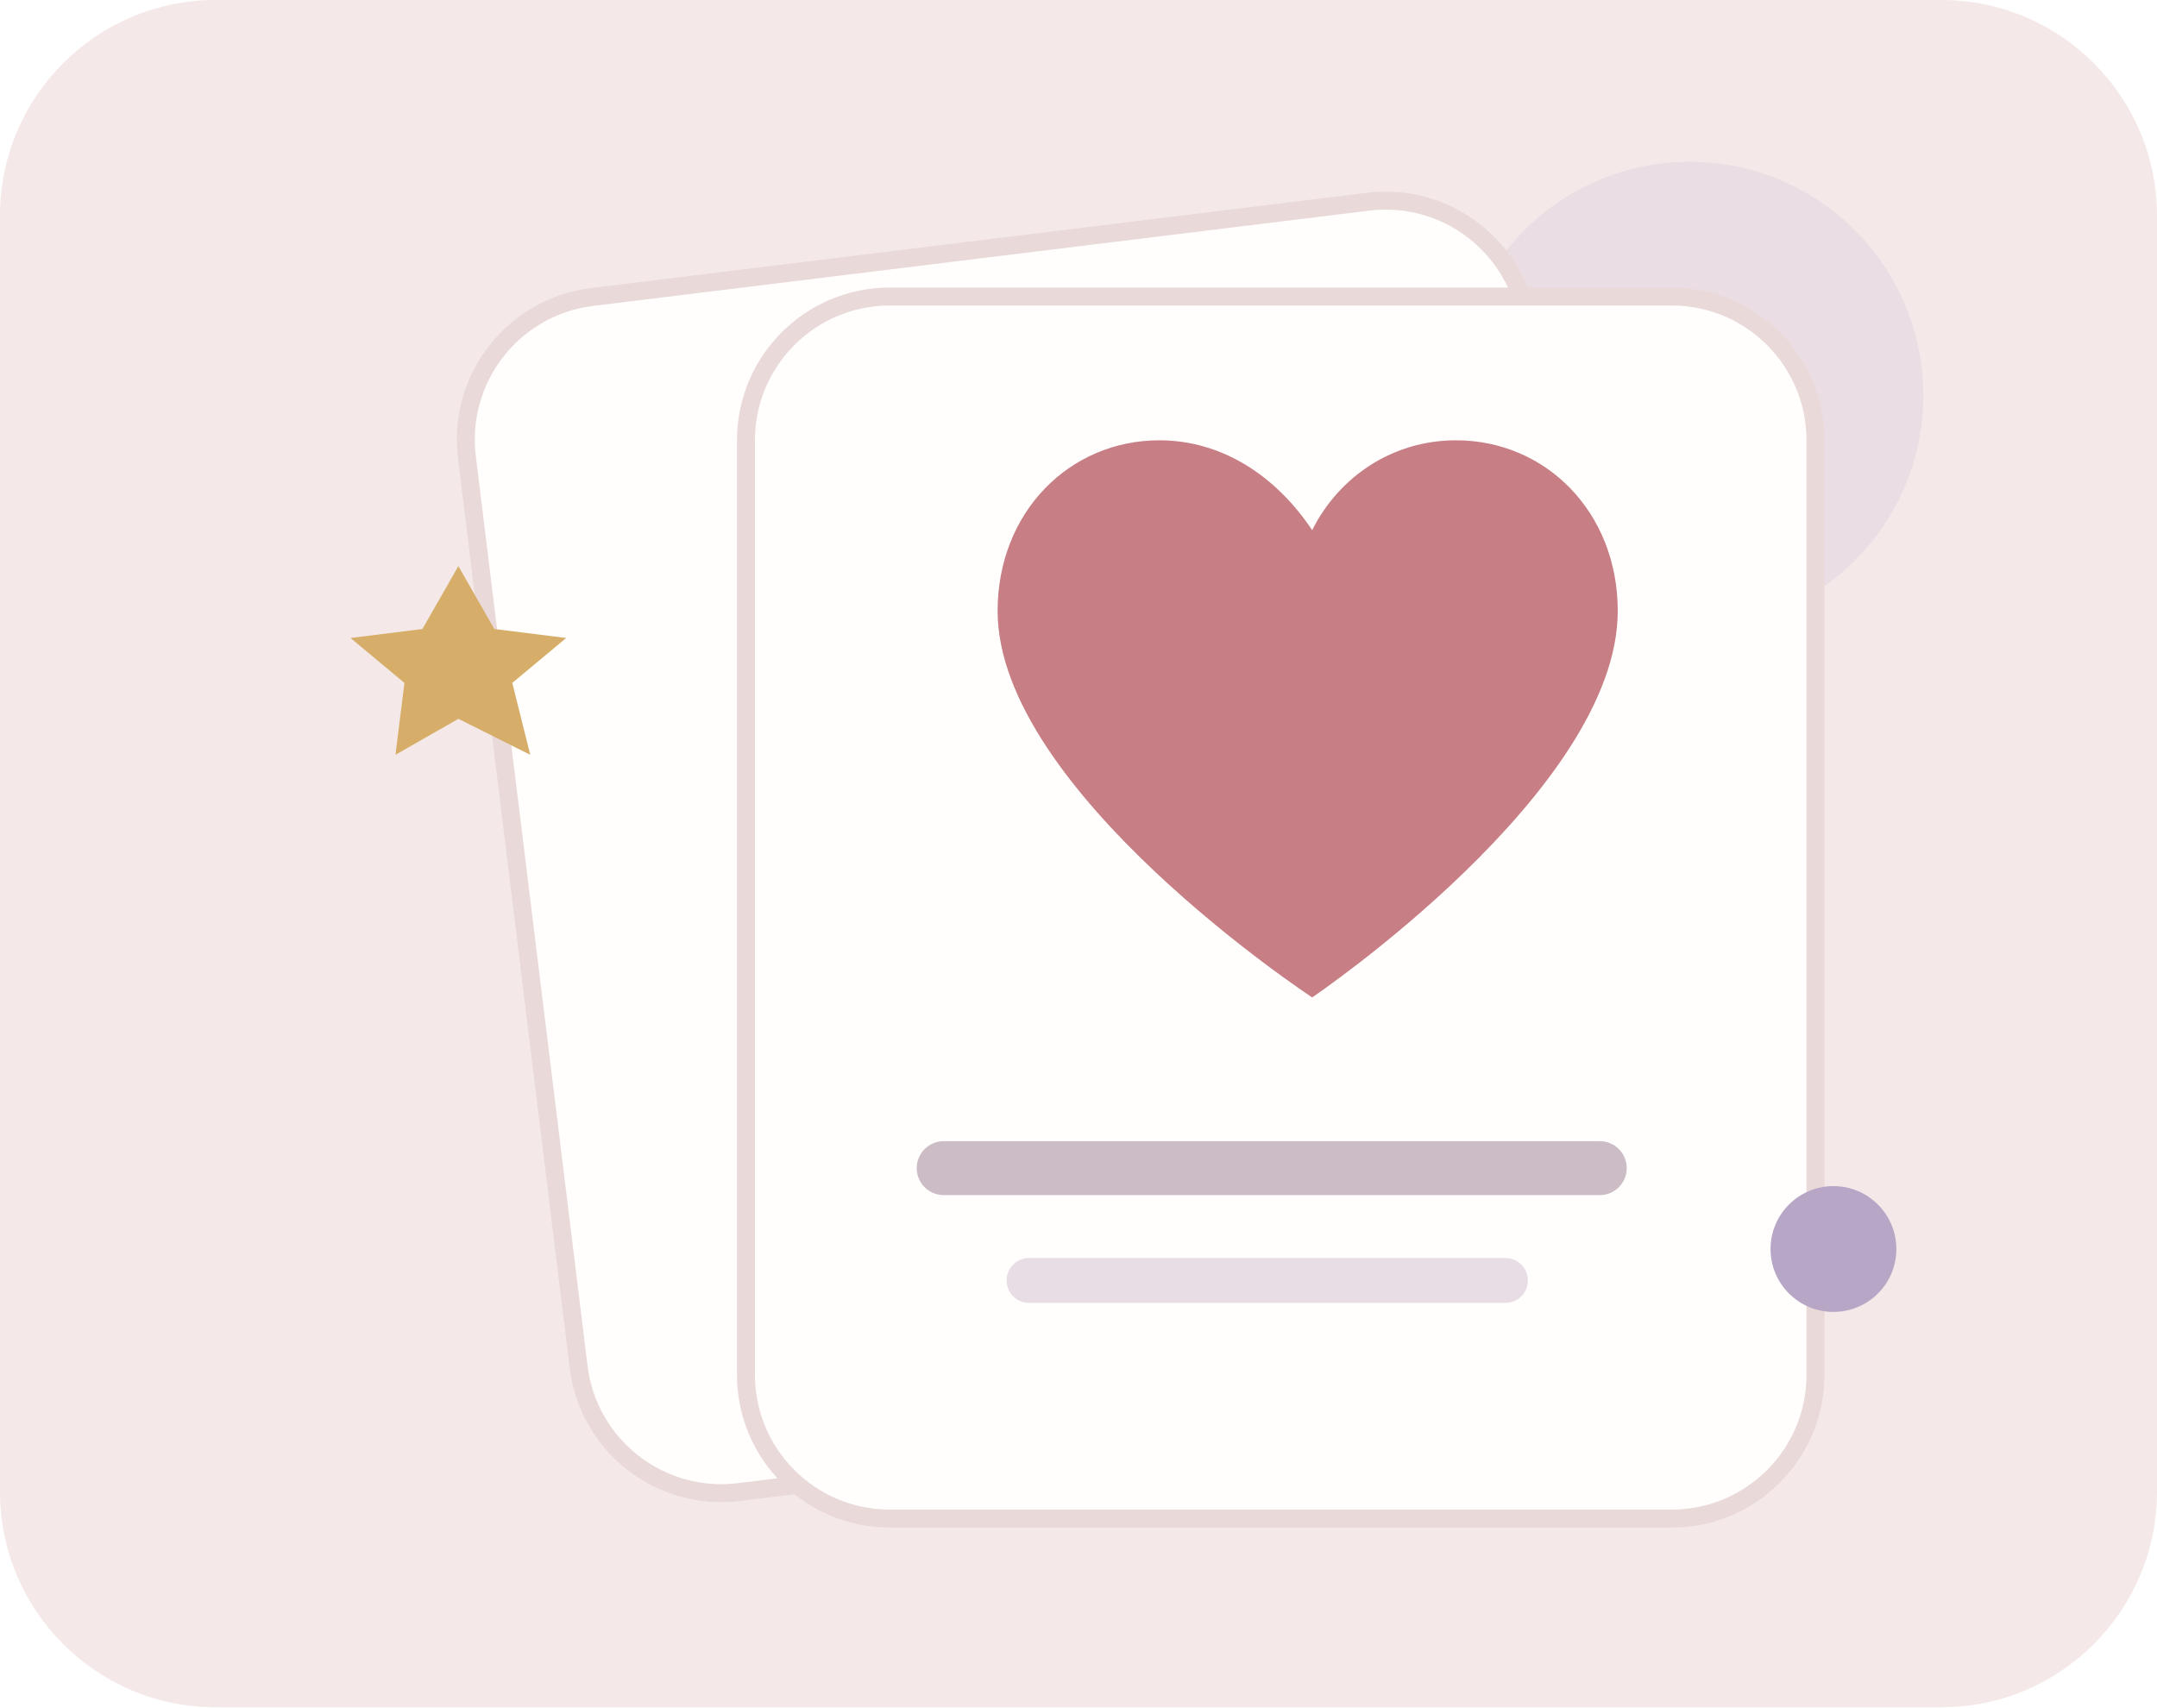
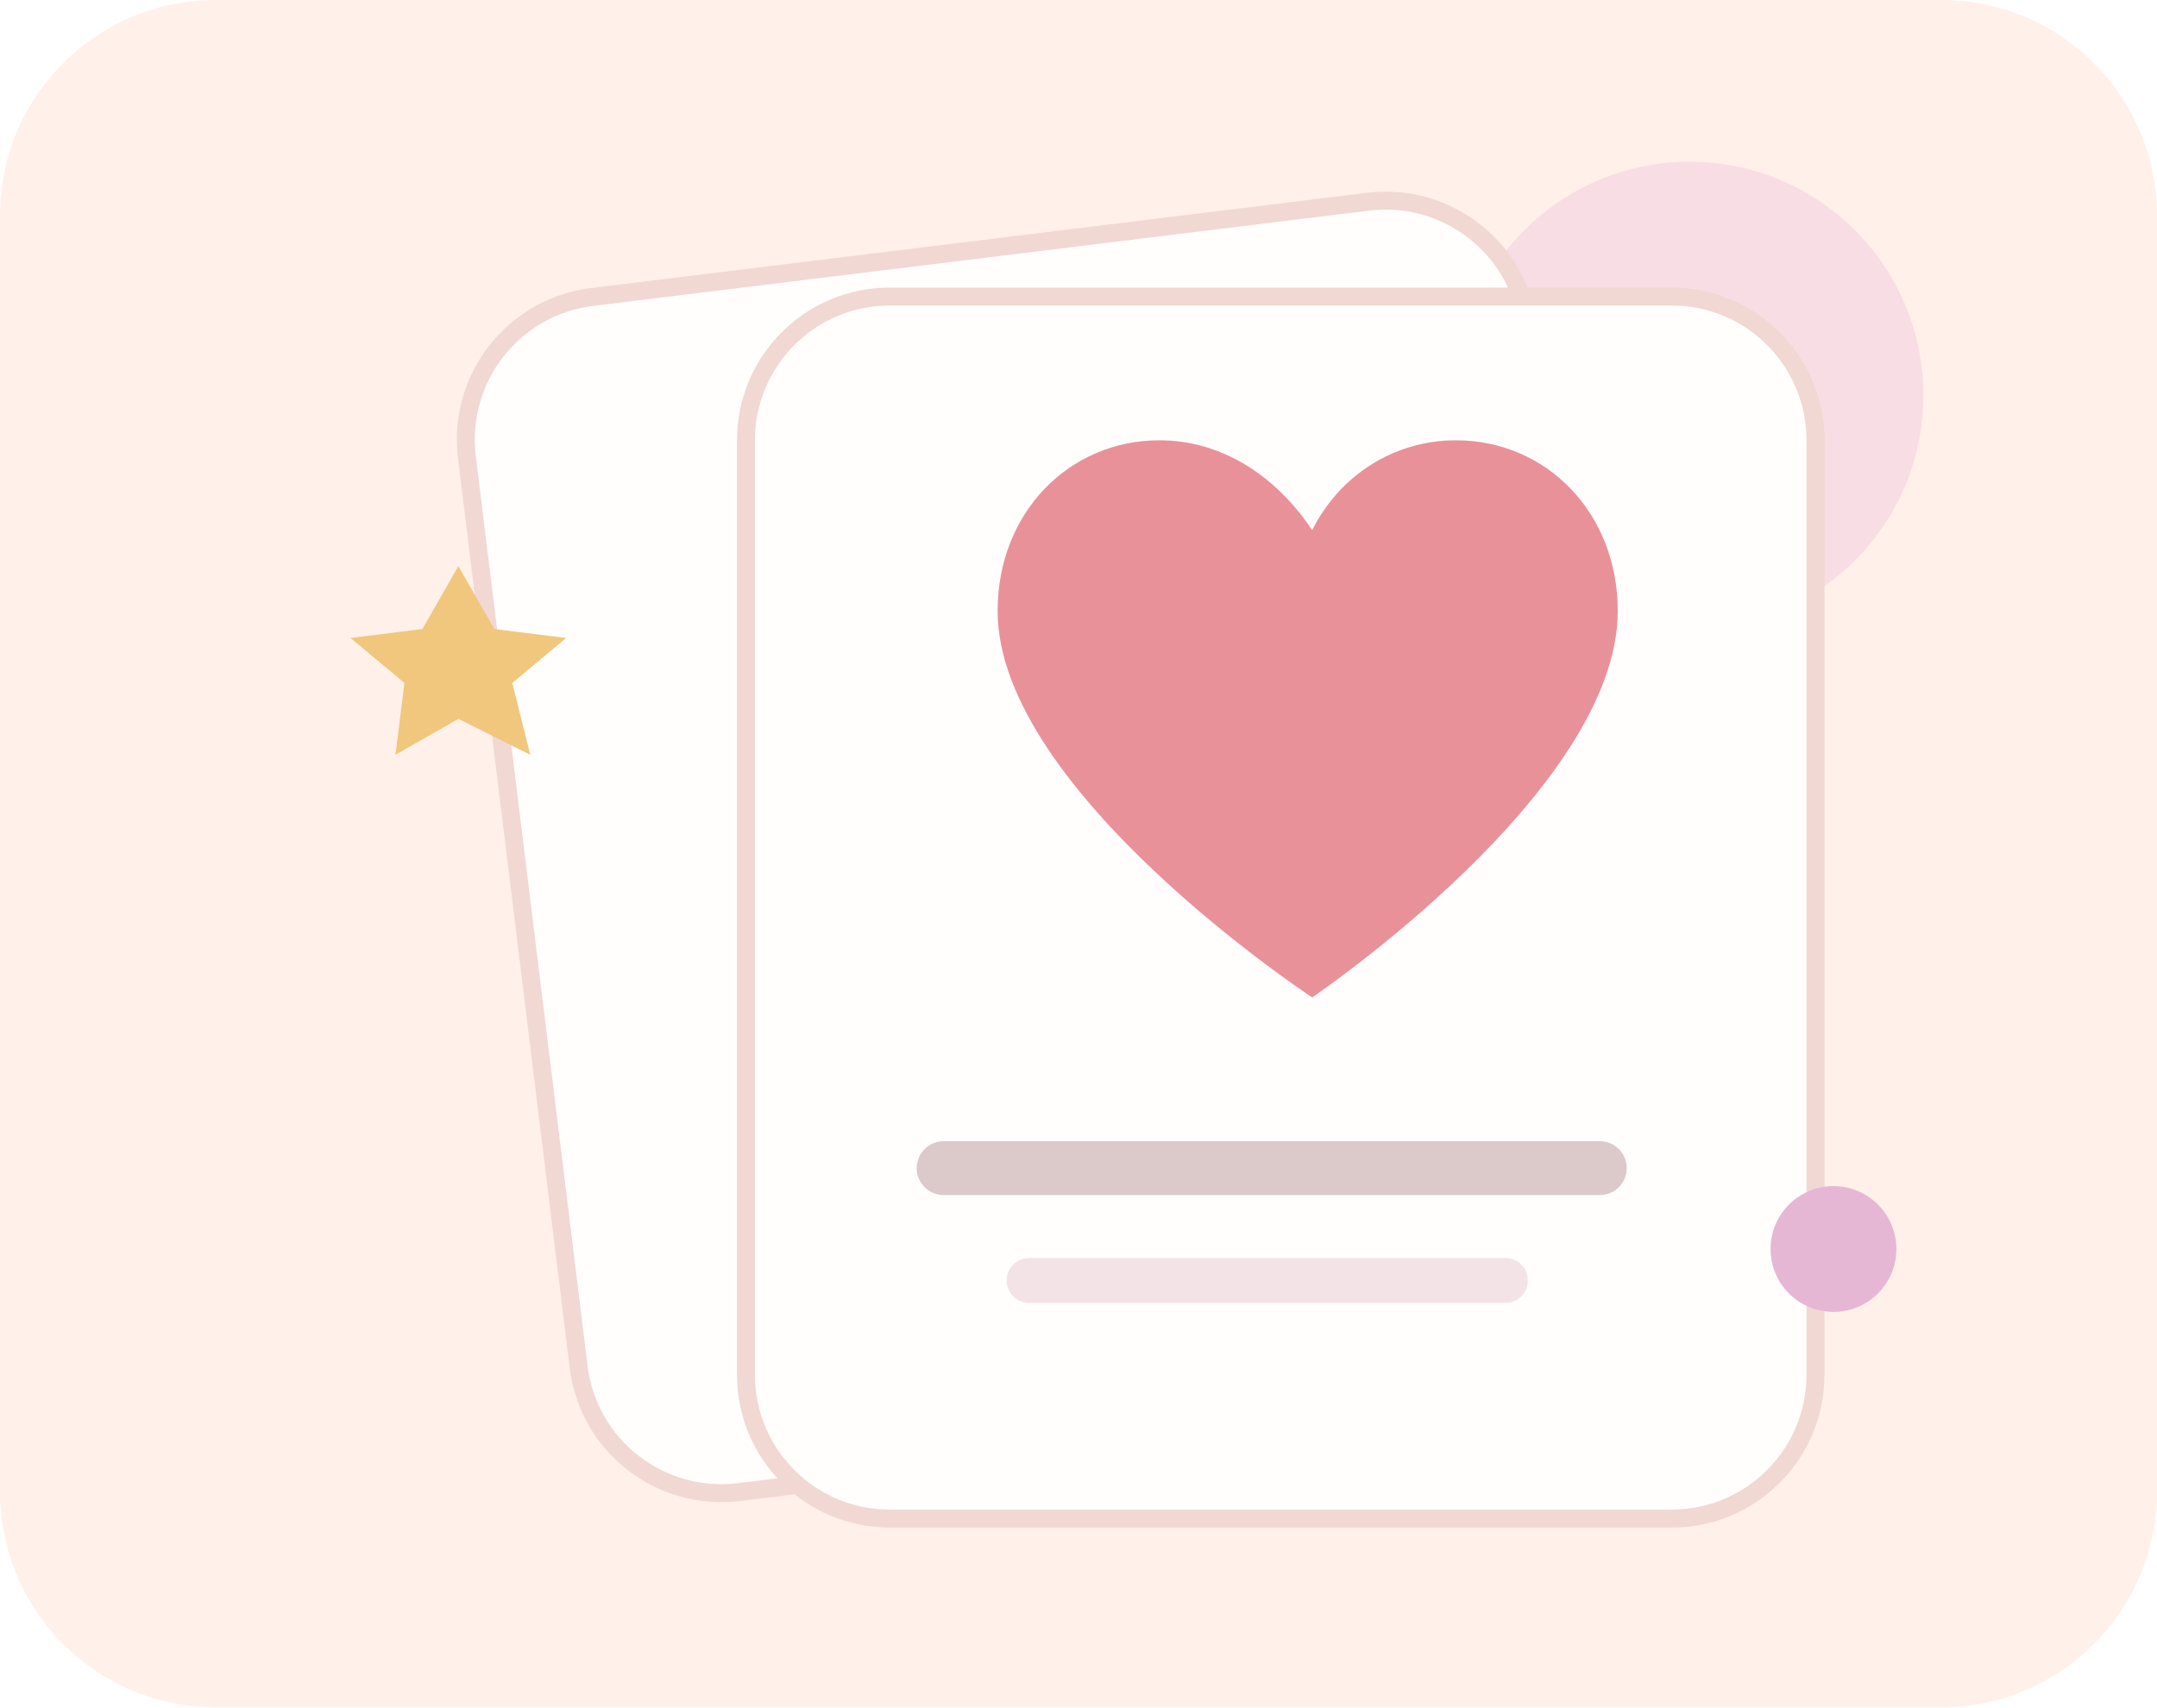
<svg xmlns="http://www.w3.org/2000/svg" width="240" height="190" viewBox="0 0 240 190" fill="none">
-   <rect width="240" height="190" rx="24" fill="#F4E9E8" />
-   <circle cx="188" cy="44" r="26" fill="#EBDDE4" />
-   <rect x="50" y="35" width="119" height="134" rx="16" fill="#FFFEFC" stroke="#E9D9D9" stroke-width="2" transform="rotate(-7 50 35)" />
-   <rect x="83" y="33" width="119" height="136" rx="16" fill="#FFFEFC" stroke="#E9D9D9" stroke-width="2" />
-   <path d="M111 68c0-11 8-19 18-19 7 0 13 4 17 10 3-6 9-10 16-10 10 0 18 8 18 19 0 20-34 43-34 43s-35-23-35-43Z" fill="#C77E84" />
-   <rect x="102" y="127" width="79" height="6" rx="3" fill="#CBBCC5" />
-   <rect x="112" y="140" width="58" height="5" rx="2.5" fill="#E8DDE4" />
-   <path d="m51 63 4 7 8 1-6 5 2 8-8-4-7 4 1-8-6-5 8-1 4-7Z" fill="#D6AE69" />
-   <circle cx="204" cy="139" r="7" fill="#B8A6C6" />
+   <rect width="240" height="190" rx="24" fill="#fff0e9" />
+   <circle cx="188" cy="44" r="26" fill="#f8dde4" />
+   <rect x="50" y="35" width="119" height="134" rx="16" fill="#fffefd" stroke="#f1d8d3" stroke-width="2" transform="rotate(-7 50 35)" />
+   <rect x="83" y="33" width="119" height="136" rx="16" fill="#fffefd" stroke="#f1d8d3" stroke-width="2" />
+   <path d="M111 68c0-11 8-19 18-19 7 0 13 4 17 10 3-6 9-10 16-10 10 0 18 8 18 19 0 20-34 43-34 43s-35-23-35-43Z" fill="#e99199" />
+   <rect x="102" y="127" width="79" height="6" rx="3" fill="#dcc9ca" />
+   <rect x="112" y="140" width="58" height="5" rx="2.5" fill="#f3e3e7" />
+   <path d="m51 63 4 7 8 1-6 5 2 8-8-4-7 4 1-8-6-5 8-1 4-7Z" fill="#f0c77d" />
+   <circle cx="204" cy="139" r="7" fill="#e6b7d4" />
</svg>
